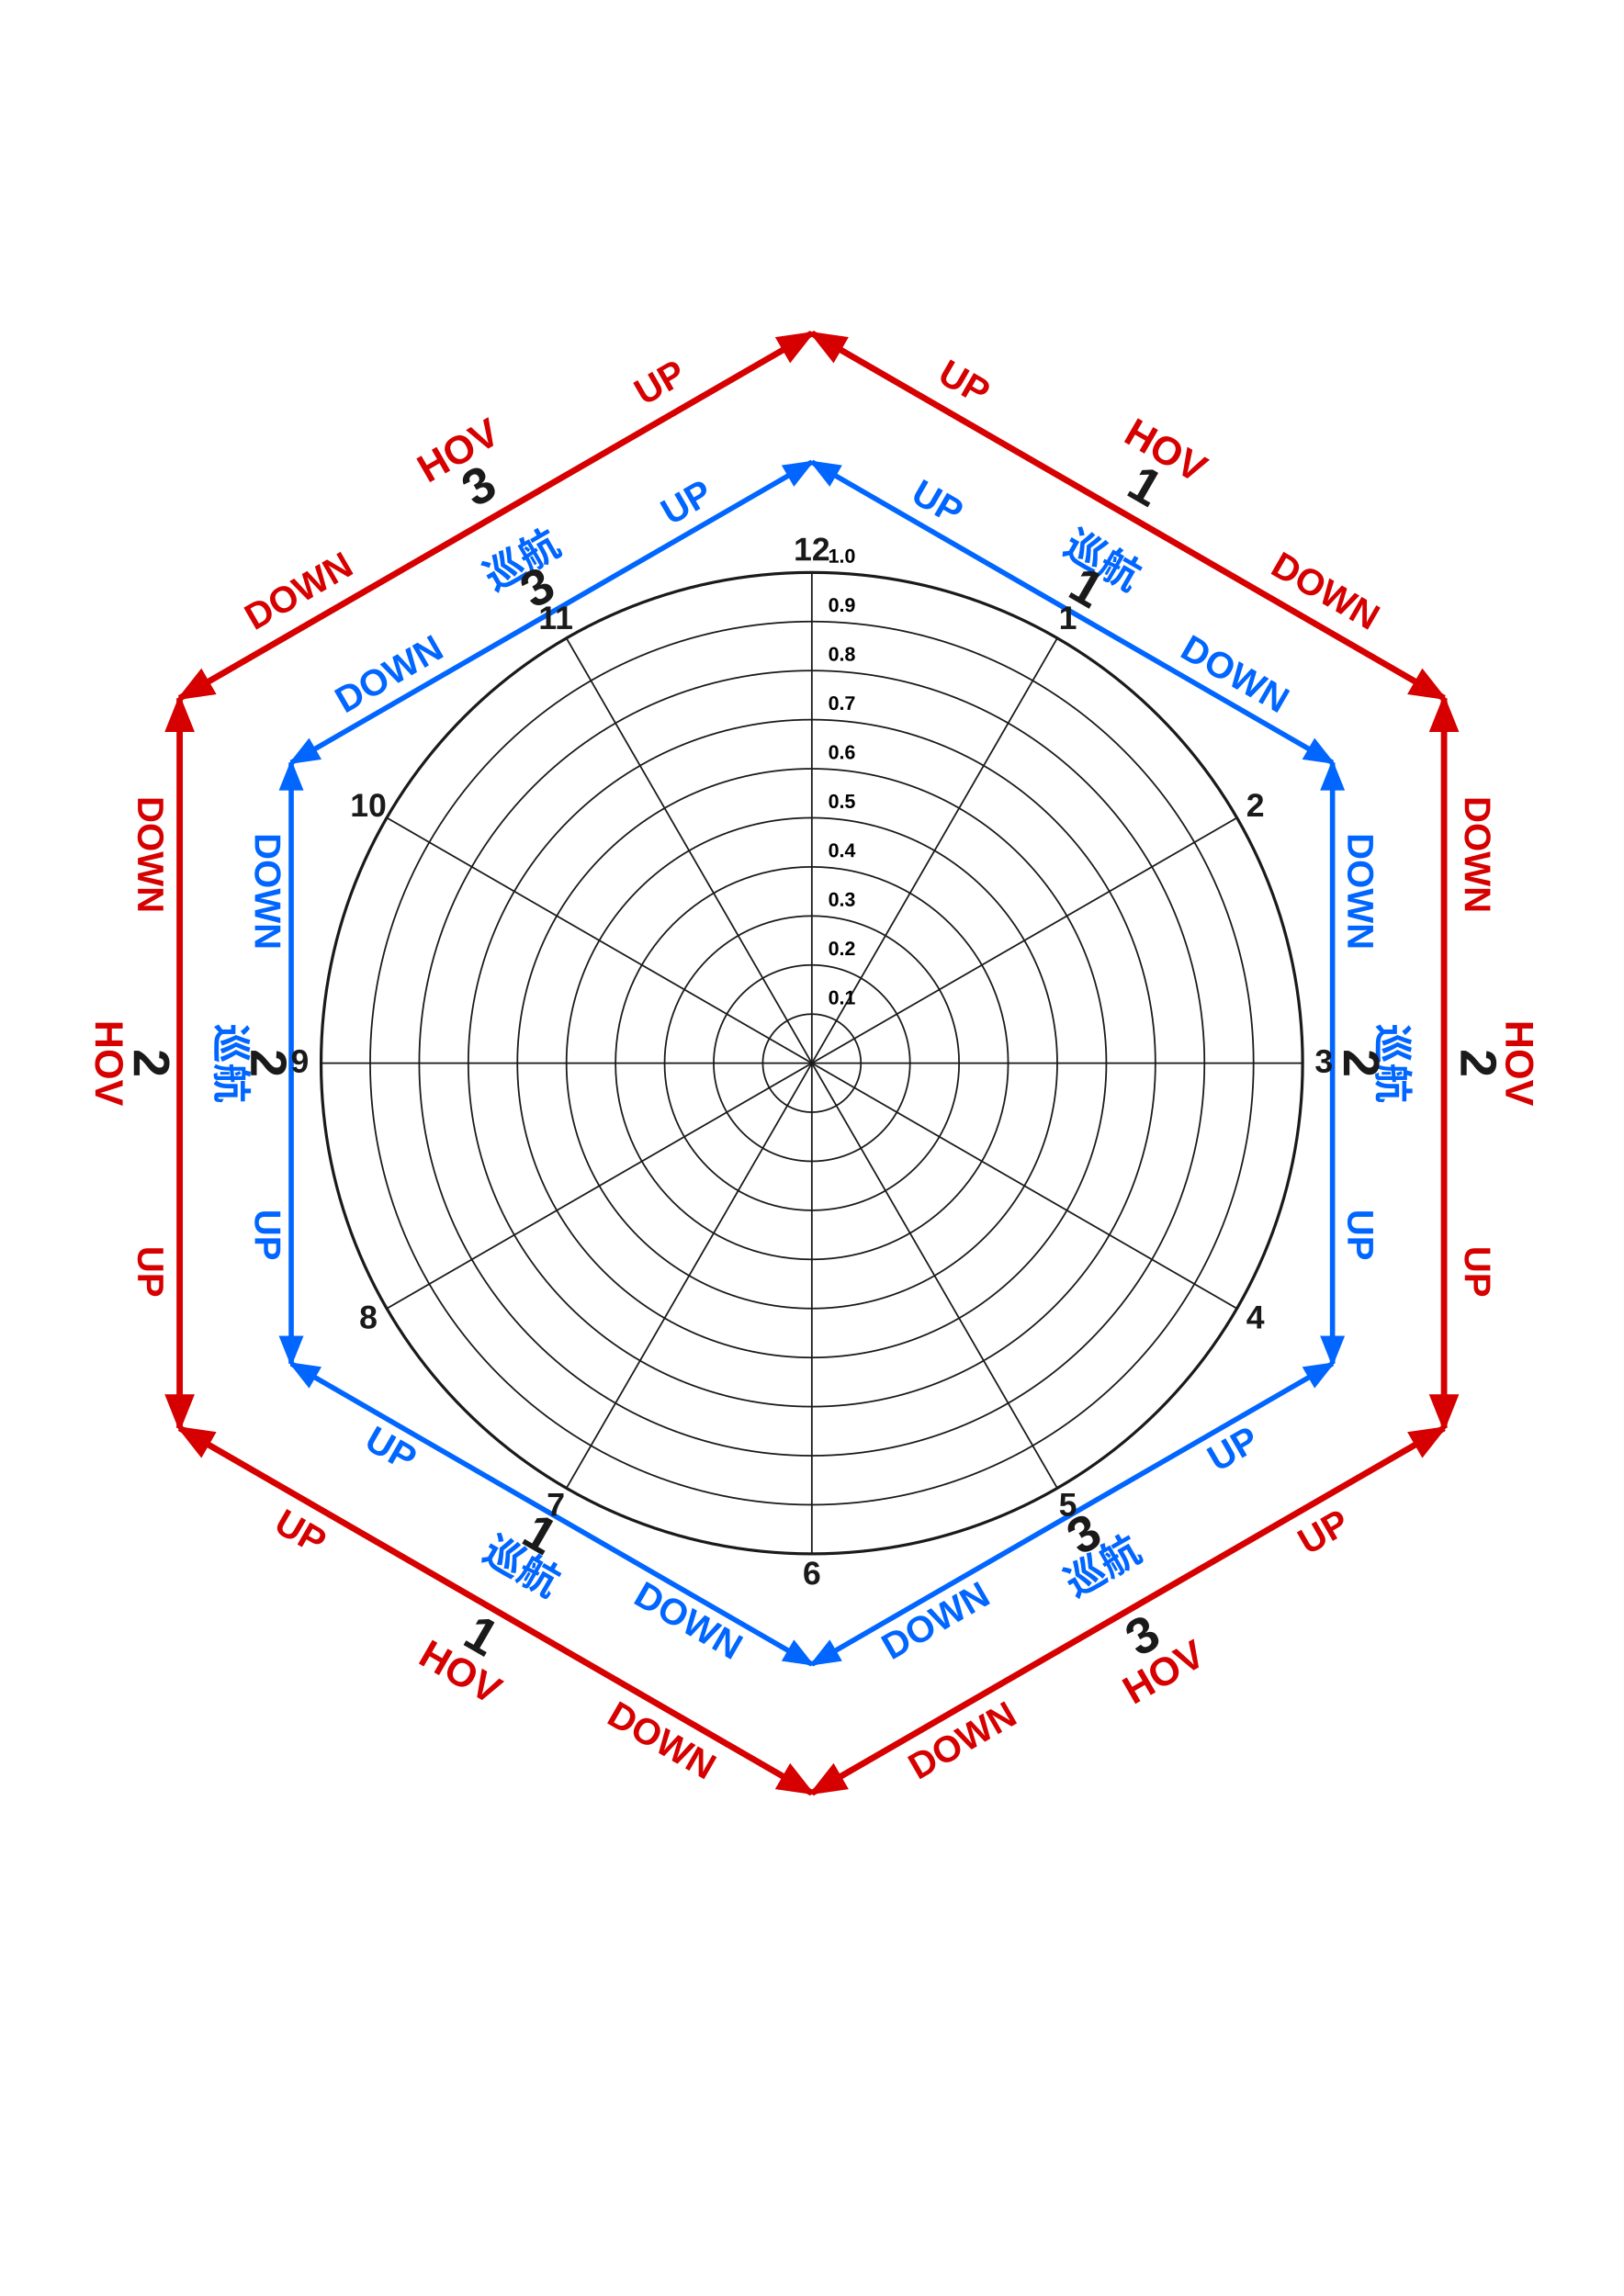
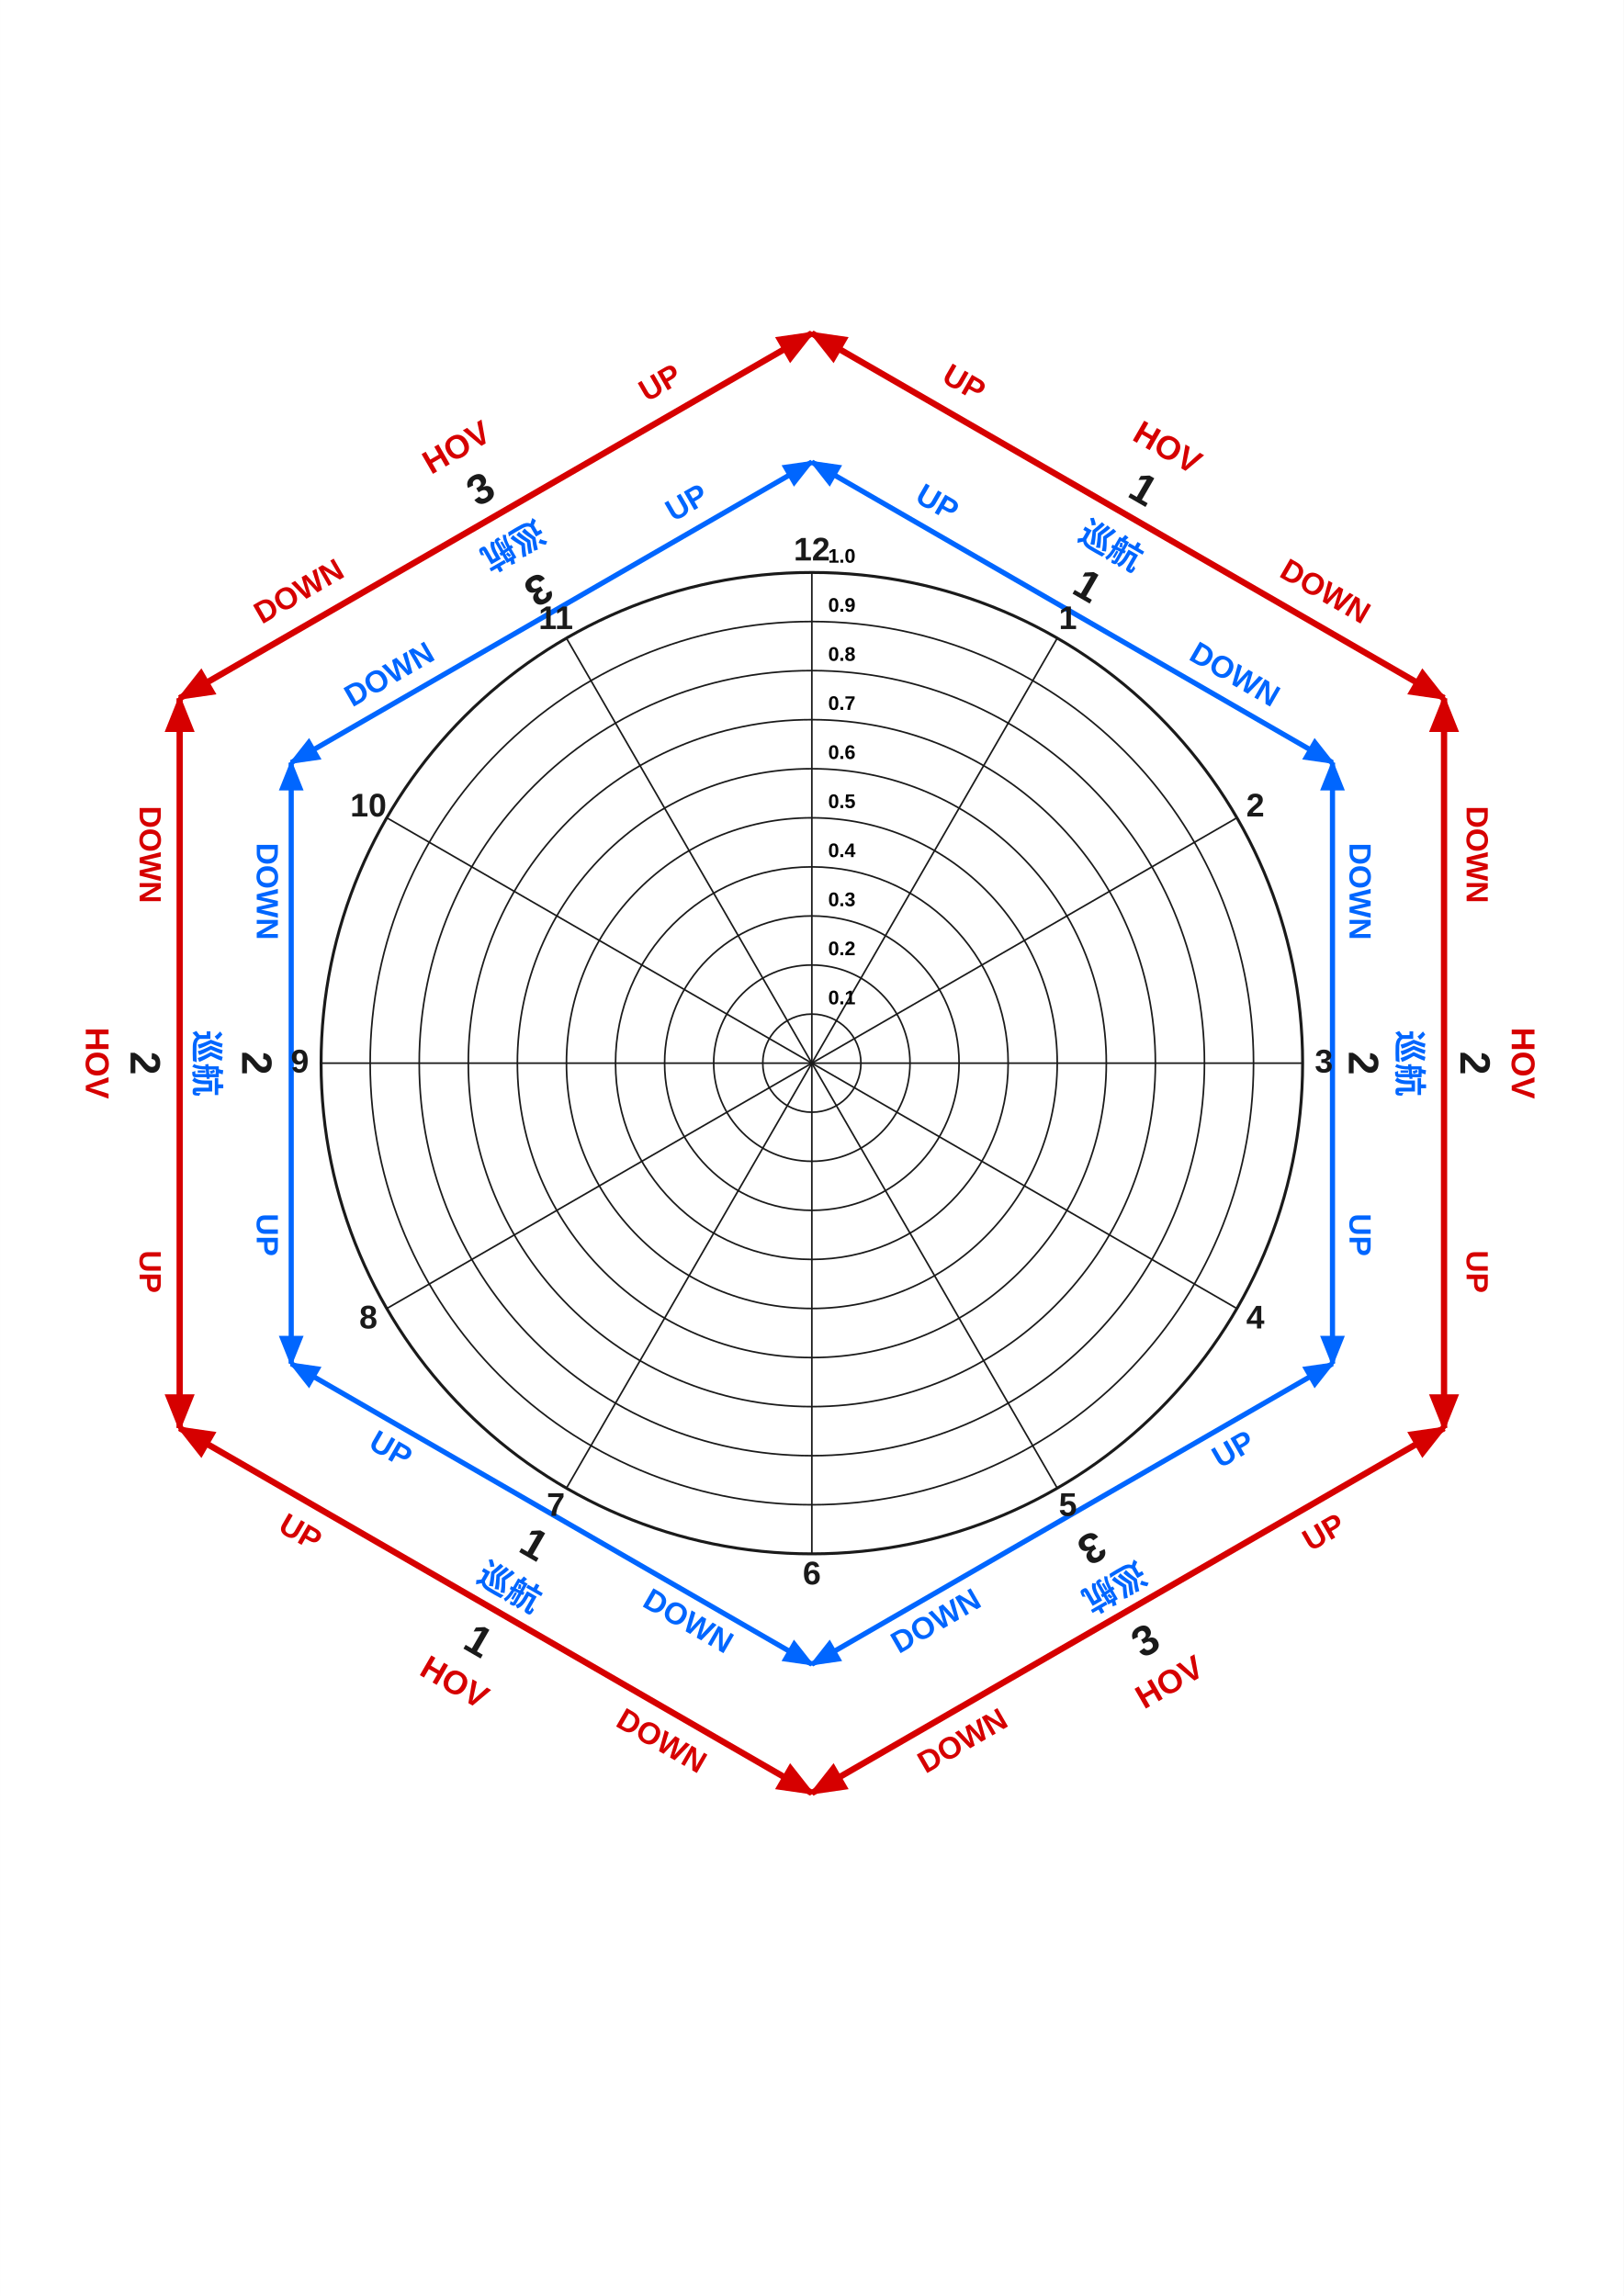
<svg xmlns="http://www.w3.org/2000/svg" width="210mm" height="297mm" viewBox="0 0 794 1123" role="img" aria-labelledby="chart-title chart-description">
  <defs>
    <marker id="hovArrowHead" viewBox="0 0 10 8" refX="9" refY="4" markerWidth="18" markerHeight="15" orient="auto-start-reverse" markerUnits="userSpaceOnUse">
      <path d="M0 0 L10 4 L0 8 Z" fill="#d60000" />
    </marker>
    <marker id="cruiseArrowHead" viewBox="0 0 10 8" refX="9" refY="4" markerWidth="18" markerHeight="15" orient="auto-start-reverse" markerUnits="userSpaceOnUse">
      <path d="M0 0 L10 4 L0 8 Z" fill="#0066ff" />
    </marker>
  </defs>
  <g id="backgroundLayer">
    <rect id="pageBackground" width="794" height="1123" fill="#ffffff" />
  </g>
  <g id="chartLayer" fill="none" stroke="#1a1a1a" stroke-width="1" transform="translate(397 520) scale(0.80) translate(-397 -520) translate(0 -41)">
    <circle id="ring01" cx="397" cy="561" r="30" />
    <circle id="ring02" cx="397" cy="561" r="60" />
    <circle id="ring03" cx="397" cy="561" r="90" />
    <circle id="ring04" cx="397" cy="561" r="120" />
    <circle id="ring05" cx="397" cy="561" r="150" />
    <circle id="ring06" cx="397" cy="561" r="180" />
    <circle id="ring07" cx="397" cy="561" r="210" />
    <circle id="ring08" cx="397" cy="561" r="240" />
    <circle id="ring09" cx="397" cy="561" r="270" />
    <g id="ring10">
      <circle id="outerCircle" cx="397" cy="561" r="300" stroke-width="1.8" />
    </g>
    <line id="axis00" x1="397" y1="561" x2="397" y2="261" />
    <line id="axis01" x1="397" y1="561" x2="547" y2="301.2" />
    <line id="axis02" x1="397" y1="561" x2="656.8" y2="411" />
    <line id="axis03" x1="397" y1="561" x2="697" y2="561" />
    <line id="axis04" x1="397" y1="561" x2="656.8" y2="711" />
    <line id="axis05" x1="397" y1="561" x2="547" y2="820.8" />
    <line id="axis06" x1="397" y1="561" x2="397" y2="861" />
    <line id="axis07" x1="397" y1="561" x2="247" y2="820.8" />
    <line id="axis08" x1="397" y1="561" x2="137.2" y2="711" />
    <line id="axis09" x1="397" y1="561" x2="97" y2="561" />
    <line id="axis10" x1="397" y1="561" x2="137.2" y2="411" />
    <line id="axis11" x1="397" y1="561" x2="247" y2="301.2" />
  </g>
  <g id="hovLayer" fill="none" stroke="#d60000" stroke-width="3" stroke-linejoin="round">
    <g id="hovGroup" transform="rotate(0 397 520)" style="cursor: grab;">
      <circle id="hovRotationHandle" cx="397" cy="520" r="358" fill="none" stroke="transparent" stroke-width="44" pointer-events="stroke" style="touch-action: none;" />
      <g id="hovContent" transform="translate(397 520) scale(1.02) translate(-397 -520)">
        <g id="hovHexagon">
          <line id="hovArrowBody00" x1="397" y1="170" x2="700.1" y2="345" marker-start="url(#hovArrowHead)" marker-end="url(#hovArrowHead)" />
          <line id="hovArrowBody01" x1="700.1" y1="345" x2="700.1" y2="695" marker-start="url(#hovArrowHead)" marker-end="url(#hovArrowHead)" />
          <line id="hovArrowBody02" x1="700.1" y1="695" x2="397" y2="870" marker-start="url(#hovArrowHead)" marker-end="url(#hovArrowHead)" />
          <line id="hovArrowBody03" x1="397" y1="870" x2="93.9" y2="695" marker-start="url(#hovArrowHead)" marker-end="url(#hovArrowHead)" />
          <line id="hovArrowBody04" x1="93.9" y1="695" x2="93.9" y2="345" marker-start="url(#hovArrowHead)" marker-end="url(#hovArrowHead)" />
          <line id="hovArrowBody05" x1="93.9" y1="345" x2="397" y2="170" marker-start="url(#hovArrowHead)" marker-end="url(#hovArrowHead)" />
        </g>
-         <g id="hovTypeLabels" fill="#d60000" stroke="none" font-family="Arial, 'Noto Sans JP', sans-serif" font-size="19.02" font-weight="700" text-anchor="middle" dominant-baseline="middle">
-           <text id="hovTypeLabel1a" x="566.2" y="227.1" transform="rotate(30 566.2 227.1)">HOV</text>
-           <text id="hovTypeLabel1b" x="228.0" y="812.9" transform="rotate(30 228.0 812.9)">HOV</text>
-           <text id="hovTypeLabel2a" x="735.1" y="520" transform="rotate(90 735.1 520)">HOV</text>
-           <text id="hovTypeLabel2b" x="58.9" y="520" transform="rotate(90 58.9 520)">HOV</text>
-           <text id="hovTypeLabel3a" x="566.2" y="812.9" transform="rotate(-30 566.2 812.9)">HOV</text>
-           <text id="hovTypeLabel3b" x="228.0" y="227.1" transform="rotate(-30 228.0 227.1)">HOV</text>
+         <g id="hovTypeLabels" fill="#d60000" stroke="none" font-family="Arial, 'Noto Sans JP', sans-serif" font-size="15.85" font-weight="700" text-anchor="middle" dominant-baseline="middle">
+           <text id="hovTypeLabel1a" x="567.10" y="225.54" transform="rotate(30 567.10 225.54)">HOV</text>
+           <text id="hovTypeLabel1b" x="225.27" y="817.62" transform="rotate(30 225.27 817.62)">HOV</text>
+           <text id="hovTypeLabel2a" x="737.05" y="520.00" transform="rotate(90 737.05 520.00)">HOV</text>
+           <text id="hovTypeLabel2b" x="53.40" y="520.00" transform="rotate(90 53.40 520.00)">HOV</text>
+           <text id="hovTypeLabel3a" x="568.87" y="817.53" transform="rotate(-30 568.87 817.53)">HOV</text>
+           <text id="hovTypeLabel3b" x="227.05" y="225.46" transform="rotate(-30 227.05 225.46)">HOV</text>
        </g>
-         <g id="hovDirectionLabels" fill="#d60000" stroke="none" font-family="Arial, 'Noto Sans JP', sans-serif" font-size="17.68" font-weight="700" text-anchor="middle" dominant-baseline="middle">
+         <g id="hovDirectionLabels" fill="#d60000" stroke="none" font-family="Arial, 'Noto Sans JP', sans-serif" font-size="14.73" font-weight="700" text-anchor="middle" dominant-baseline="middle">
          <text id="hovUpLabel3a" x="642.8" y="745.6" transform="rotate(-30 642.8 745.6)">UP</text>
          <text id="hovDownLabel3a" x="469.6" y="845.6" transform="rotate(-30 469.6 845.6)">DOWN</text>
          <text id="hovUpLabel3b" x="324.6" y="194.4" transform="rotate(-30 324.6 194.4)">UP</text>
          <text id="hovDownLabel3b" x="151.4" y="294.4" transform="rotate(-30 151.4 294.4)">DOWN</text>
          <text id="hovDownLabel1a" x="642.8" y="294.4" transform="rotate(30 642.8 294.4)">DOWN</text>
          <text id="hovUpLabel1a" x="469.6" y="194.4" transform="rotate(30 469.6 194.4)">UP</text>
          <text id="hovDownLabel1b" x="324.6" y="845.6" transform="rotate(30 324.6 845.6)">DOWN</text>
          <text id="hovUpLabel1b" x="151.4" y="745.6" transform="rotate(30 151.4 745.6)">UP</text>
          <text id="hovUpLabel2a" x="715.1" y="620" transform="rotate(90 715.1 620)">UP</text>
          <text id="hovDownLabel2a" x="715.1" y="420" transform="rotate(90 715.1 420)">DOWN</text>
          <text id="hovUpLabel2b" x="78.9" y="620" transform="rotate(90 78.9 620)">UP</text>
          <text id="hovDownLabel2b" x="78.9" y="420" transform="rotate(90 78.9 420)">DOWN</text>
        </g>
-         <g id="hovSideLabels" fill="#1a1a1a" stroke="none" font-family="Arial, 'Noto Sans JP', sans-serif" font-size="24.46" font-weight="700" text-anchor="middle" dominant-baseline="middle">
-           <text id="hovSideLabel1a" x="556.2" y="244.4" transform="rotate(30 556.2 244.4)">1</text>
-           <text id="hovSideLabel1b" x="238.0" y="795.6" transform="rotate(30 238.0 795.6)">1</text>
-           <text id="hovSideLabel2a" x="715.1" y="520" transform="rotate(90 715.1 520)">2</text>
-           <text id="hovSideLabel2b" x="78.9" y="520" transform="rotate(90 78.9 520)">2</text>
-           <text id="hovSideLabel3a" x="556.2" y="795.6" transform="rotate(-30 556.2 795.6)">3</text>
-           <text id="hovSideLabel3b" x="238.0" y="244.4" transform="rotate(-30 238.0 244.4)">3</text>
+         <g id="hovSideLabels" fill="#1a1a1a" stroke="none" font-family="Arial, 'Noto Sans JP', sans-serif" font-size="20.38" font-weight="700" text-anchor="middle" dominant-baseline="middle">
+           <text id="hovSideLabel1a" x="555.43" y="245.74" transform="rotate(30 555.43 245.74)">1</text>
+           <text id="hovSideLabel1b" x="236.66" y="797.93" transform="rotate(30 236.66 797.93)">1</text>
+           <text id="hovSideLabel2a" x="713.72" y="520.00" transform="rotate(90 713.72 520.00)">2</text>
+           <text id="hovSideLabel2b" x="76.15" y="520.00" transform="rotate(90 76.15 520.00)">2</text>
+           <text id="hovSideLabel3a" x="557.49" y="797.83" transform="rotate(-30 557.49 797.83)">3</text>
+           <text id="hovSideLabel3b" x="238.73" y="245.66" transform="rotate(-30 238.73 245.66)">3</text>
        </g>
      </g>
    </g>
  </g>
  <g id="cruiseLayer" fill="none" stroke="#0066ff" stroke-width="3" stroke-linejoin="round">
    <g id="cruiseGroup" transform="rotate(0 397 520)" style="cursor: grab;">
      <circle id="cruiseRotationHandle" cx="397" cy="520" r="294" fill="none" stroke="transparent" stroke-width="44" pointer-events="stroke" style="touch-action: none;" />
      <g id="cruiseContent" transform="translate(397 520) scale(0.84) translate(-397 -520)">
        <g id="cruiseHexagon">
          <line id="cruiseArrowBody00" x1="397" y1="170" x2="700.1" y2="345" marker-start="url(#cruiseArrowHead)" marker-end="url(#cruiseArrowHead)" />
          <line id="cruiseArrowBody01" x1="700.1" y1="345" x2="700.1" y2="695" marker-start="url(#cruiseArrowHead)" marker-end="url(#cruiseArrowHead)" />
          <line id="cruiseArrowBody02" x1="700.1" y1="695" x2="397" y2="870" marker-start="url(#cruiseArrowHead)" marker-end="url(#cruiseArrowHead)" />
          <line id="cruiseArrowBody03" x1="397" y1="870" x2="93.9" y2="695" marker-start="url(#cruiseArrowHead)" marker-end="url(#cruiseArrowHead)" />
          <line id="cruiseArrowBody04" x1="93.9" y1="695" x2="93.9" y2="345" marker-start="url(#cruiseArrowHead)" marker-end="url(#cruiseArrowHead)" />
          <line id="cruiseArrowBody05" x1="93.9" y1="345" x2="397" y2="170" marker-start="url(#cruiseArrowHead)" marker-end="url(#cruiseArrowHead)" />
        </g>
-         <g id="cruiseTypeLabels" fill="#0066ff" stroke="none" font-family="Arial, 'Noto Sans JP', sans-serif" font-size="23.10" font-weight="700" text-anchor="middle" dominant-baseline="middle">
-           <text id="cruiseTypeLabel1a" x="566.2" y="227.1" transform="rotate(30 566.2 227.1)">巡航</text>
-           <text id="cruiseTypeLabel1b" x="228.0" y="812.9" transform="rotate(30 228.0 812.9)">巡航</text>
-           <text id="cruiseTypeLabel2a" x="735.1" y="520" transform="rotate(90 735.1 520)">巡航</text>
-           <text id="cruiseTypeLabel2b" x="58.9" y="520" transform="rotate(90 58.9 520)">巡航</text>
-           <text id="cruiseTypeLabel3a" x="566.2" y="812.9" transform="rotate(-30 566.2 812.9)">巡航</text>
-           <text id="cruiseTypeLabel3b" x="228.0" y="227.1" transform="rotate(-30 228.0 227.1)">巡航</text>
+         <g id="cruiseTypeLabels" fill="#0066ff" stroke="none" font-family="Arial, 'Noto Sans JP', sans-serif" font-size="19.25" font-weight="700" text-anchor="middle" dominant-baseline="middle">
+           <text id="cruiseTypeLabel1a" x="571.06" y="218.68" transform="rotate(30 571.06 218.68)">巡航</text>
+           <text id="cruiseTypeLabel1b" x="220.93" y="825.14" transform="rotate(30 220.93 825.14)">巡航</text>
+           <text id="cruiseTypeLabel2a" x="744.97" y="520.00" transform="rotate(90 744.97 520.00)">巡航</text>
+           <text id="cruiseTypeLabel2b" x="44.72" y="520.00" transform="rotate(90 44.72 520.00)">巡航</text>
+           <text id="cruiseTypeLabel3a" x="573.21" y="825.05" transform="rotate(150 573.21 825.05)">巡航</text>
+           <text id="cruiseTypeLabel3b" x="223.09" y="218.60" transform="rotate(150 223.09 218.60)">巡航</text>
        </g>
-         <g id="cruiseDirectionLabels" fill="#0066ff" stroke="none" font-family="Arial, 'Noto Sans JP', sans-serif" font-size="21.46" font-weight="700" text-anchor="middle" dominant-baseline="middle">
+         <g id="cruiseDirectionLabels" fill="#0066ff" stroke="none" font-family="Arial, 'Noto Sans JP', sans-serif" font-size="17.88" font-weight="700" text-anchor="middle" dominant-baseline="middle">
          <text id="cruiseUpLabel3a" x="642.8" y="745.6" transform="rotate(-30 642.8 745.6)">UP</text>
          <text id="cruiseDownLabel3a" x="469.6" y="845.6" transform="rotate(-30 469.6 845.6)">DOWN</text>
          <text id="cruiseUpLabel3b" x="324.6" y="194.4" transform="rotate(-30 324.6 194.4)">UP</text>
          <text id="cruiseDownLabel3b" x="151.4" y="294.4" transform="rotate(-30 151.4 294.4)">DOWN</text>
          <text id="cruiseDownLabel1a" x="642.8" y="294.4" transform="rotate(30 642.8 294.4)">DOWN</text>
          <text id="cruiseUpLabel1a" x="469.6" y="194.4" transform="rotate(30 469.6 194.4)">UP</text>
          <text id="cruiseDownLabel1b" x="324.6" y="845.6" transform="rotate(30 324.6 845.6)">DOWN</text>
          <text id="cruiseUpLabel1b" x="151.4" y="745.6" transform="rotate(30 151.4 745.6)">UP</text>
          <text id="cruiseUpLabel2a" x="715.1" y="620" transform="rotate(90 715.1 620)">UP</text>
          <text id="cruiseDownLabel2a" x="715.1" y="420" transform="rotate(90 715.1 420)">DOWN</text>
          <text id="cruiseUpLabel2b" x="78.9" y="620" transform="rotate(90 78.9 620)">UP</text>
          <text id="cruiseDownLabel2b" x="78.9" y="420" transform="rotate(90 78.9 420)">DOWN</text>
        </g>
-         <g id="cruiseSideLabels" fill="#1a1a1a" stroke="none" font-family="Arial, 'Noto Sans JP', sans-serif" font-size="29.70" font-weight="700" text-anchor="middle" dominant-baseline="middle">
-           <text id="cruiseSideLabel1a" x="556.2" y="244.4" transform="rotate(30 556.2 244.4)">1</text>
-           <text id="cruiseSideLabel1b" x="238.0" y="795.6" transform="rotate(30 238.0 795.6)">1</text>
-           <text id="cruiseSideLabel2a" x="715.1" y="520" transform="rotate(90 715.1 520)">2</text>
-           <text id="cruiseSideLabel2b" x="78.9" y="520" transform="rotate(90 78.9 520)">2</text>
-           <text id="cruiseSideLabel3a" x="556.2" y="795.6" transform="rotate(-30 556.2 795.6)">3</text>
-           <text id="cruiseSideLabel3b" x="238.0" y="244.4" transform="rotate(-30 238.0 244.4)">3</text>
+         <g id="cruiseSideLabels" fill="#1a1a1a" stroke="none" font-family="Arial, 'Noto Sans JP', sans-serif" font-size="24.75" font-weight="700" text-anchor="middle" dominant-baseline="middle">
+           <text id="cruiseSideLabel1a" x="556.89" y="243.21" transform="rotate(30 556.89 243.21)">1</text>
+           <text id="cruiseSideLabel1b" x="234.75" y="801.22" transform="rotate(30 234.75 801.22)">1</text>
+           <text id="cruiseSideLabel2a" x="716.64" y="520.00" transform="rotate(90 716.64 520.00)">2</text>
+           <text id="cruiseSideLabel2b" x="72.34" y="520.00" transform="rotate(90 72.34 520.00)">2</text>
+           <text id="cruiseSideLabel3a" x="559.39" y="801.13" transform="rotate(150 559.39 801.13)">3</text>
+           <text id="cruiseSideLabel3b" x="237.27" y="243.13" transform="rotate(150 237.27 243.13)">3</text>
        </g>
      </g>
    </g>
  </g>
  <g id="dotLayer" style="pointer-events: none;" />
  <g id="tableLayer" transform="translate(397 520) scale(0.80) translate(-397 -520) translate(0 -41)" fill="#1a1a1a" font-family="Arial, 'Noto Sans JP', sans-serif">
    <g id="radiusLabels" fill="#000000" font-size="12" font-weight="700" text-anchor="start">
      <text id="radiusLabel01" x="407" y="525">0.1</text>
      <text id="radiusLabel02" x="407" y="495">0.2</text>
      <text id="radiusLabel03" x="407" y="465">0.3</text>
      <text id="radiusLabel04" x="407" y="435">0.4</text>
      <text id="radiusLabel05" x="407" y="405">0.5</text>
      <text id="radiusLabel06" x="407" y="375">0.6</text>
      <text id="radiusLabel07" x="407" y="345">0.7</text>
      <text id="radiusLabel08" x="407" y="315">0.8</text>
      <text id="radiusLabel09" x="407" y="285">0.9</text>
      <text id="radiusLabel10" x="407" y="255">1.0</text>
    </g>
    <g id="clockLabels" fill="#1a1a1a" font-size="20" font-weight="700" text-anchor="middle" dominant-baseline="middle">
      <text id="clock00" x="397" y="248">12</text>
      <text id="clock01" x="553.5" y="289.9">1</text>
      <text id="clock02" x="668.1" y="404.5">2</text>
      <text id="clock03" x="710" y="561">3</text>
      <text id="clock04" x="668.1" y="717.5">4</text>
      <text id="clock05" x="553.5" y="832.1">5</text>
      <text id="clock06" x="397" y="874">6</text>
      <text id="clock07" x="240.5" y="832.1">7</text>
      <text id="clock08" x="125.9" y="717.5">8</text>
      <text id="clock09" x="84" y="561">9</text>
      <text id="clock10" x="125.9" y="404.5">10</text>
      <text id="clock11" x="240.5" y="289.9">11</text>
    </g>
  </g>
</svg>
